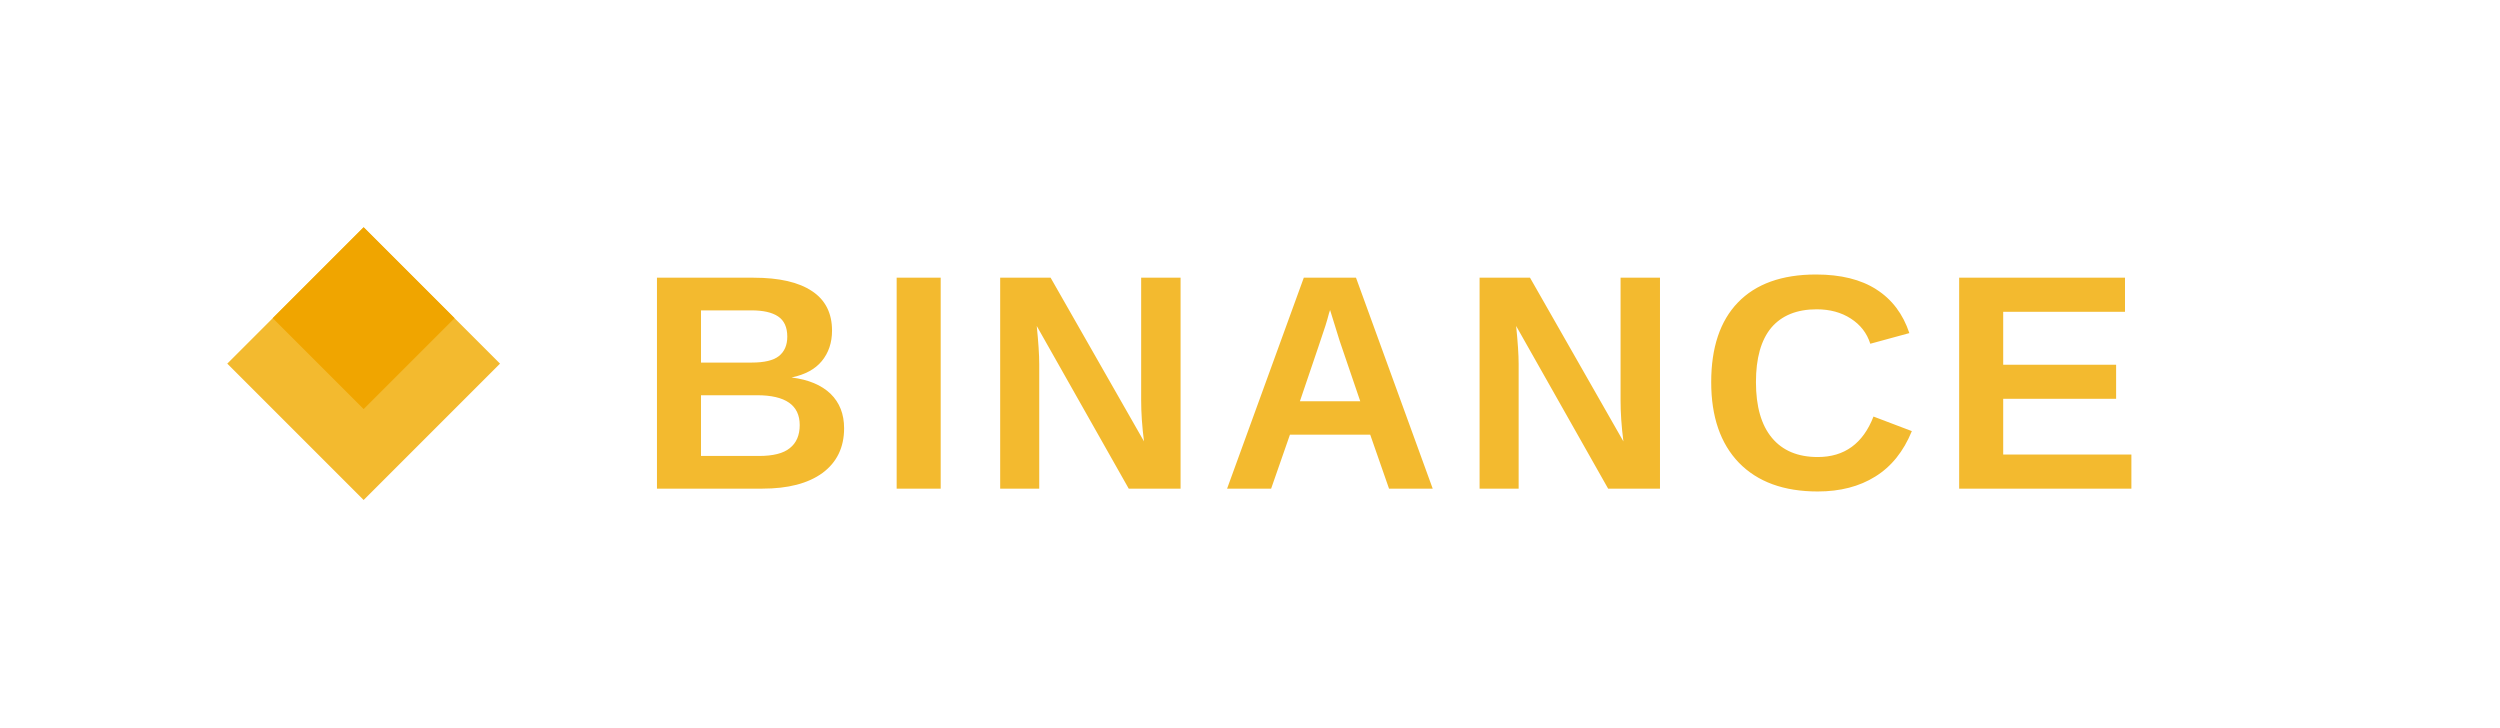
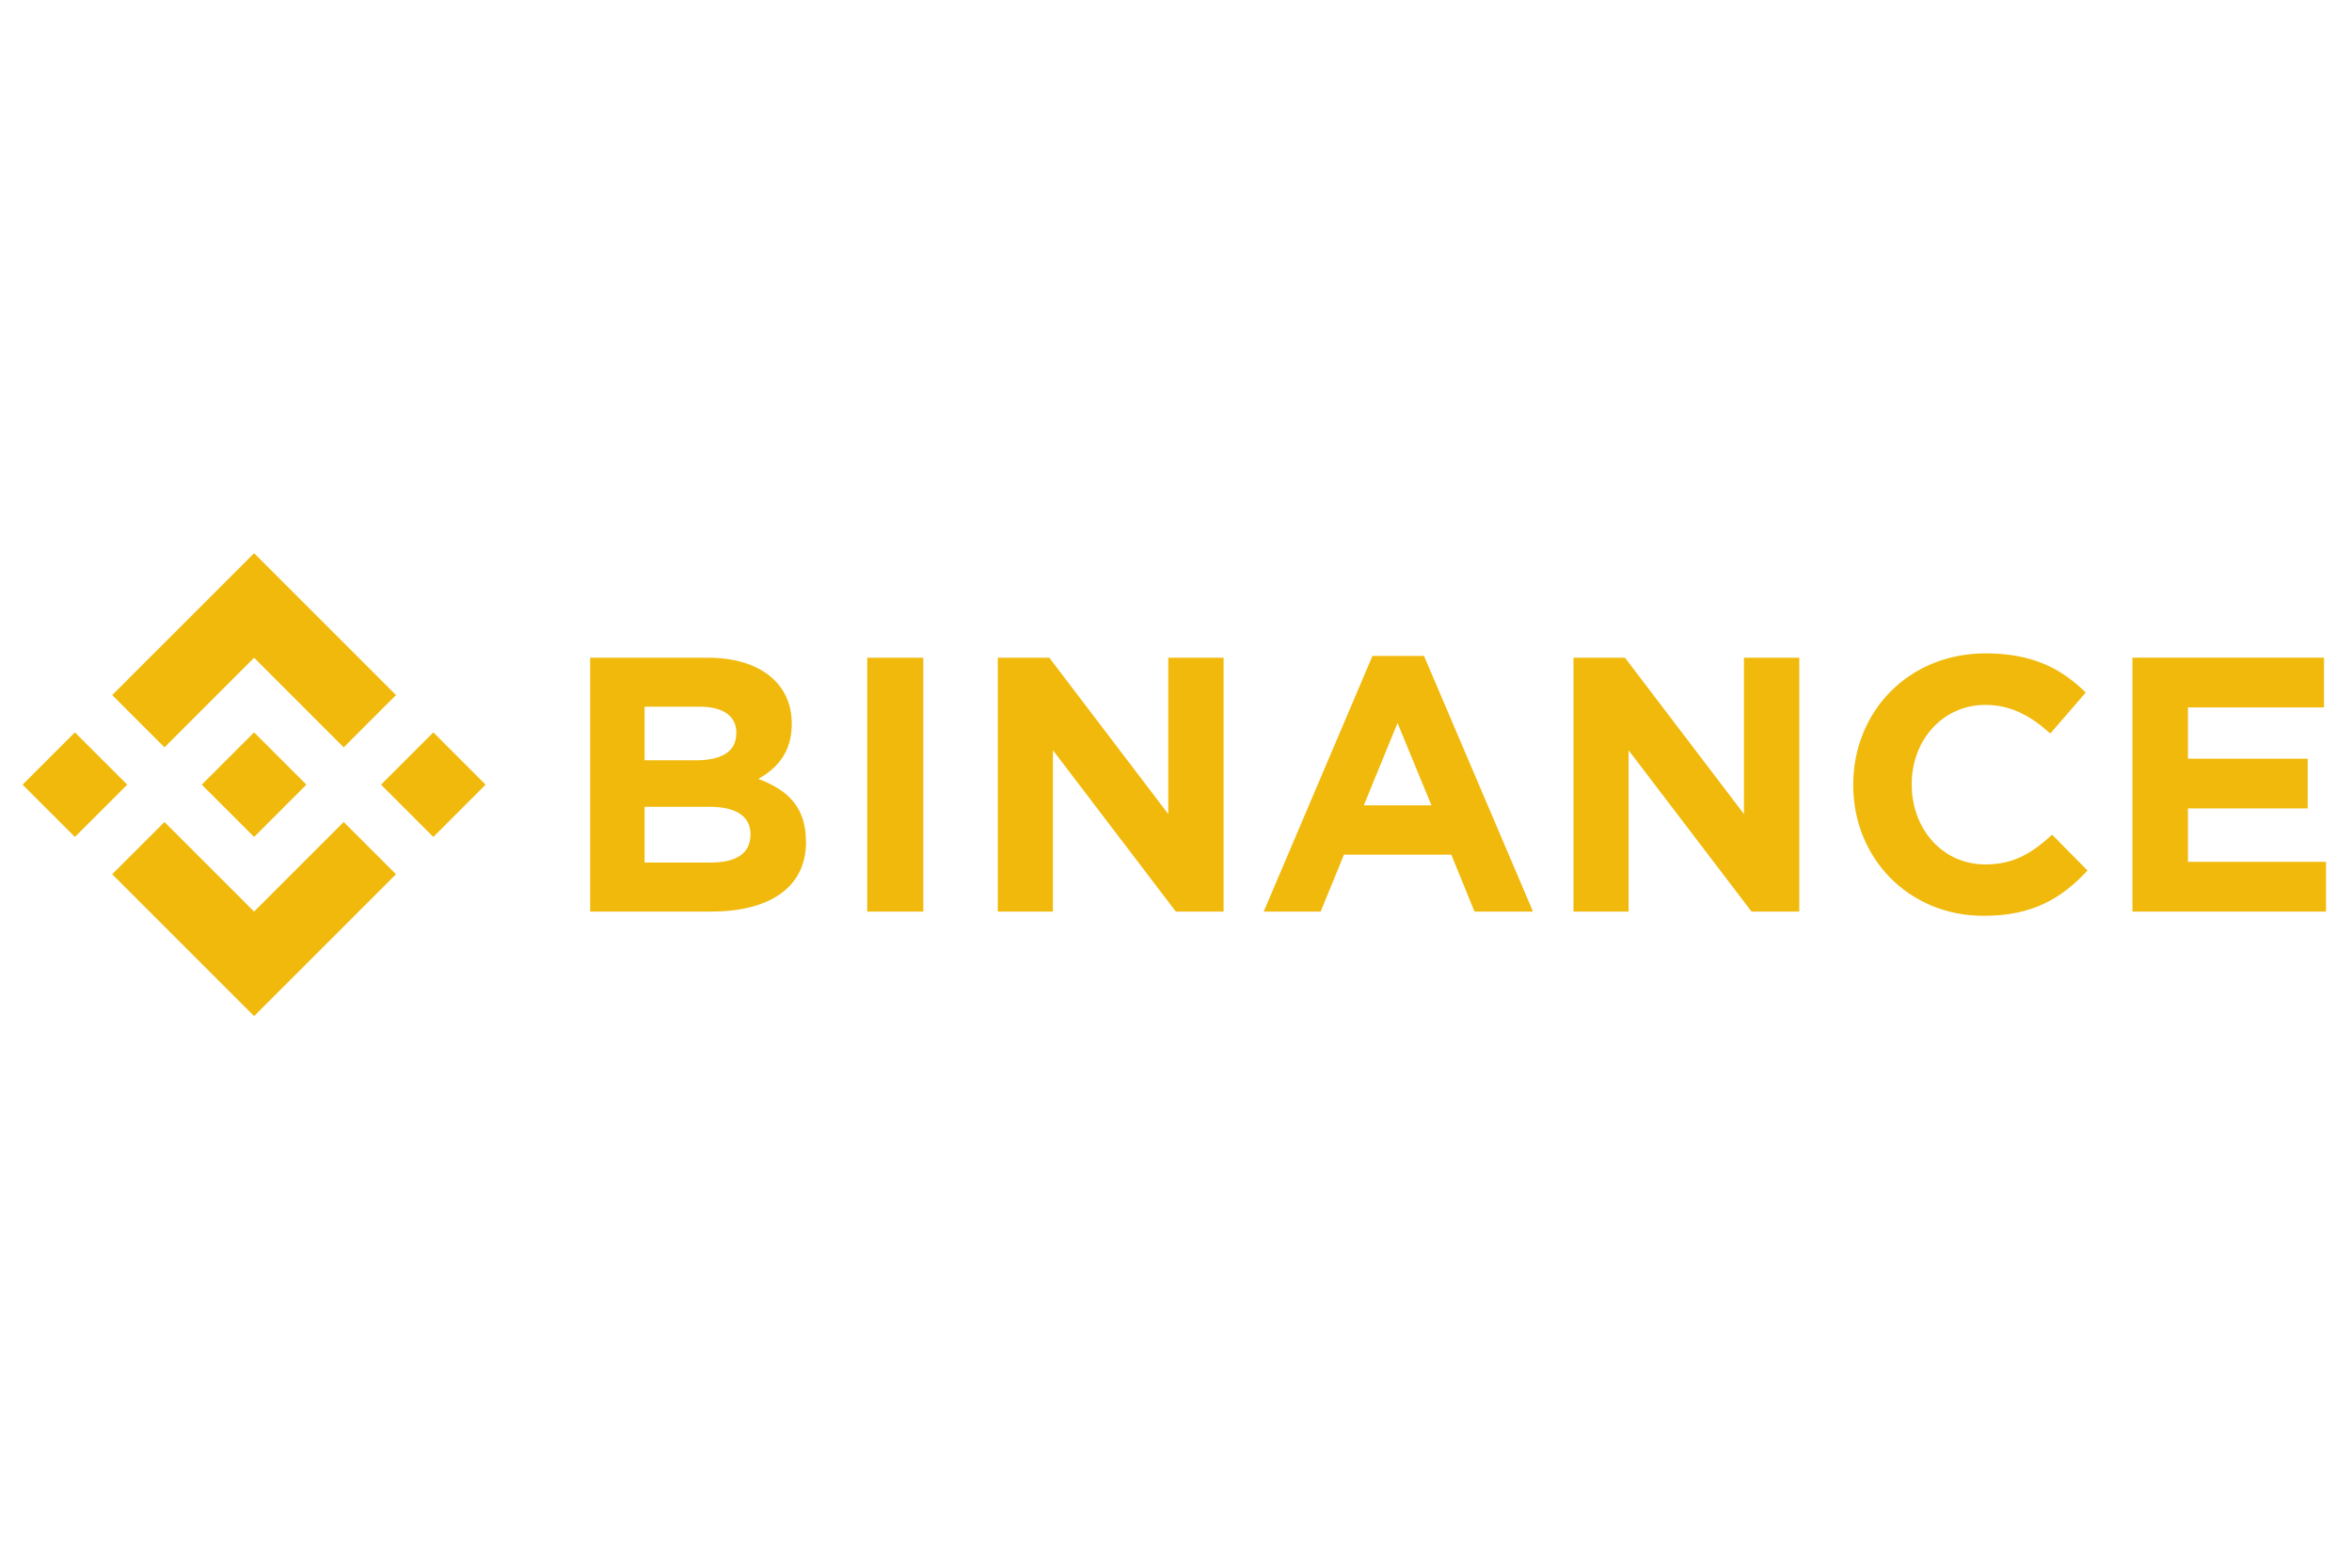
- <svg xmlns="http://www.w3.org/2000/svg" viewBox="0 0 110 32" fill="none">
-   <polygon points="10,16 16,10 22,16 16,22" fill="#F3BA2F" />
-   <polygon points="16,10 20,14 16,18 12,14" fill="#F0A500" />
-   <text x="28" y="21.5" font-family="'Arial Black',Arial,sans-serif" font-size="13.5" font-weight="900" fill="#F3BA2F" letter-spacing="0.8">BINANCE</text>
+ <svg xmlns="http://www.w3.org/2000/svg" height="800" width="1200" id="svg20" version="1.1" viewBox="-5 -5 520 112">
+   <defs id="defs14">
+     <style id="style12" />
+   </defs>
+   <g transform="translate(-39.87 -50.56)" id="g18">
+     <path id="path16" d="M63 101.74L51.43 113.3l-11.56-11.56 11.56-11.56zm28.05-28.07l19.81 19.82 11.56-11.56-31.37-31.37-31.37 31.37 11.56 11.56zm39.63 16.51l-11.56 11.56 11.56 11.56 11.55-11.56zm-39.63 39.63L71.24 110l-11.56 11.55 31.37 31.37 31.37-31.37L110.86 110zm0-16.51l11.56-11.56-11.56-11.56-11.56 11.56zm122 1.11v-.16c0-7.54-4-11.31-10.51-13.79 4-2.25 7.38-5.78 7.38-12.11v-.16c0-8.82-7.06-14.52-18.53-14.52h-26.04v56.14h26.7c12.67 0 21.02-5.13 21.02-15.4zm-15.4-24c0 4.17-3.45 5.94-8.9 5.94h-11.37V84.5h12.19c5.21 0 8.1 2.08 8.1 5.77zm3.13 22.46c0 4.17-3.29 6.09-8.75 6.09h-14.65v-12.33h14.27c6.34 0 9.15 2.33 9.15 6.1zM239 129.81V73.67h-12.39v56.14zm66.39 0V73.67h-12.23v34.57l-26.3-34.57h-11.39v56.14h12.19V94.12l27.18 35.69zm68.41 0l-24.1-56.54h-11.39l-24.05 56.54h12.59l5.15-12.59h23.74l5.13 12.59zm-22.45-23.5h-14.96l7.46-18.2zm81.32 23.5V73.67h-12.23v34.57l-26.31-34.57h-11.38v56.14h12.18V94.12l27.19 35.69zm63.75-9.06l-7.85-7.94c-4.41 4-8.34 6.57-14.76 6.57-9.62 0-16.28-8-16.28-17.64v-.16c0-9.62 6.82-17.48 16.28-17.48 5.61 0 10 2.4 14.36 6.33l7.83-9.06c-5.21-5.13-11.54-8.66-22.13-8.66-17.24 0-29.27 13.07-29.27 29v.16c0 16.12 12.27 28.87 28.79 28.87 10.81.03 17.22-3.82 22.99-9.99zm52.7 9.06v-11H518.6V107h26.47V96H518.6V84.66h30.08v-11h-42.35v56.14z" fill="#f0b90b" />
+   </g>
</svg>
